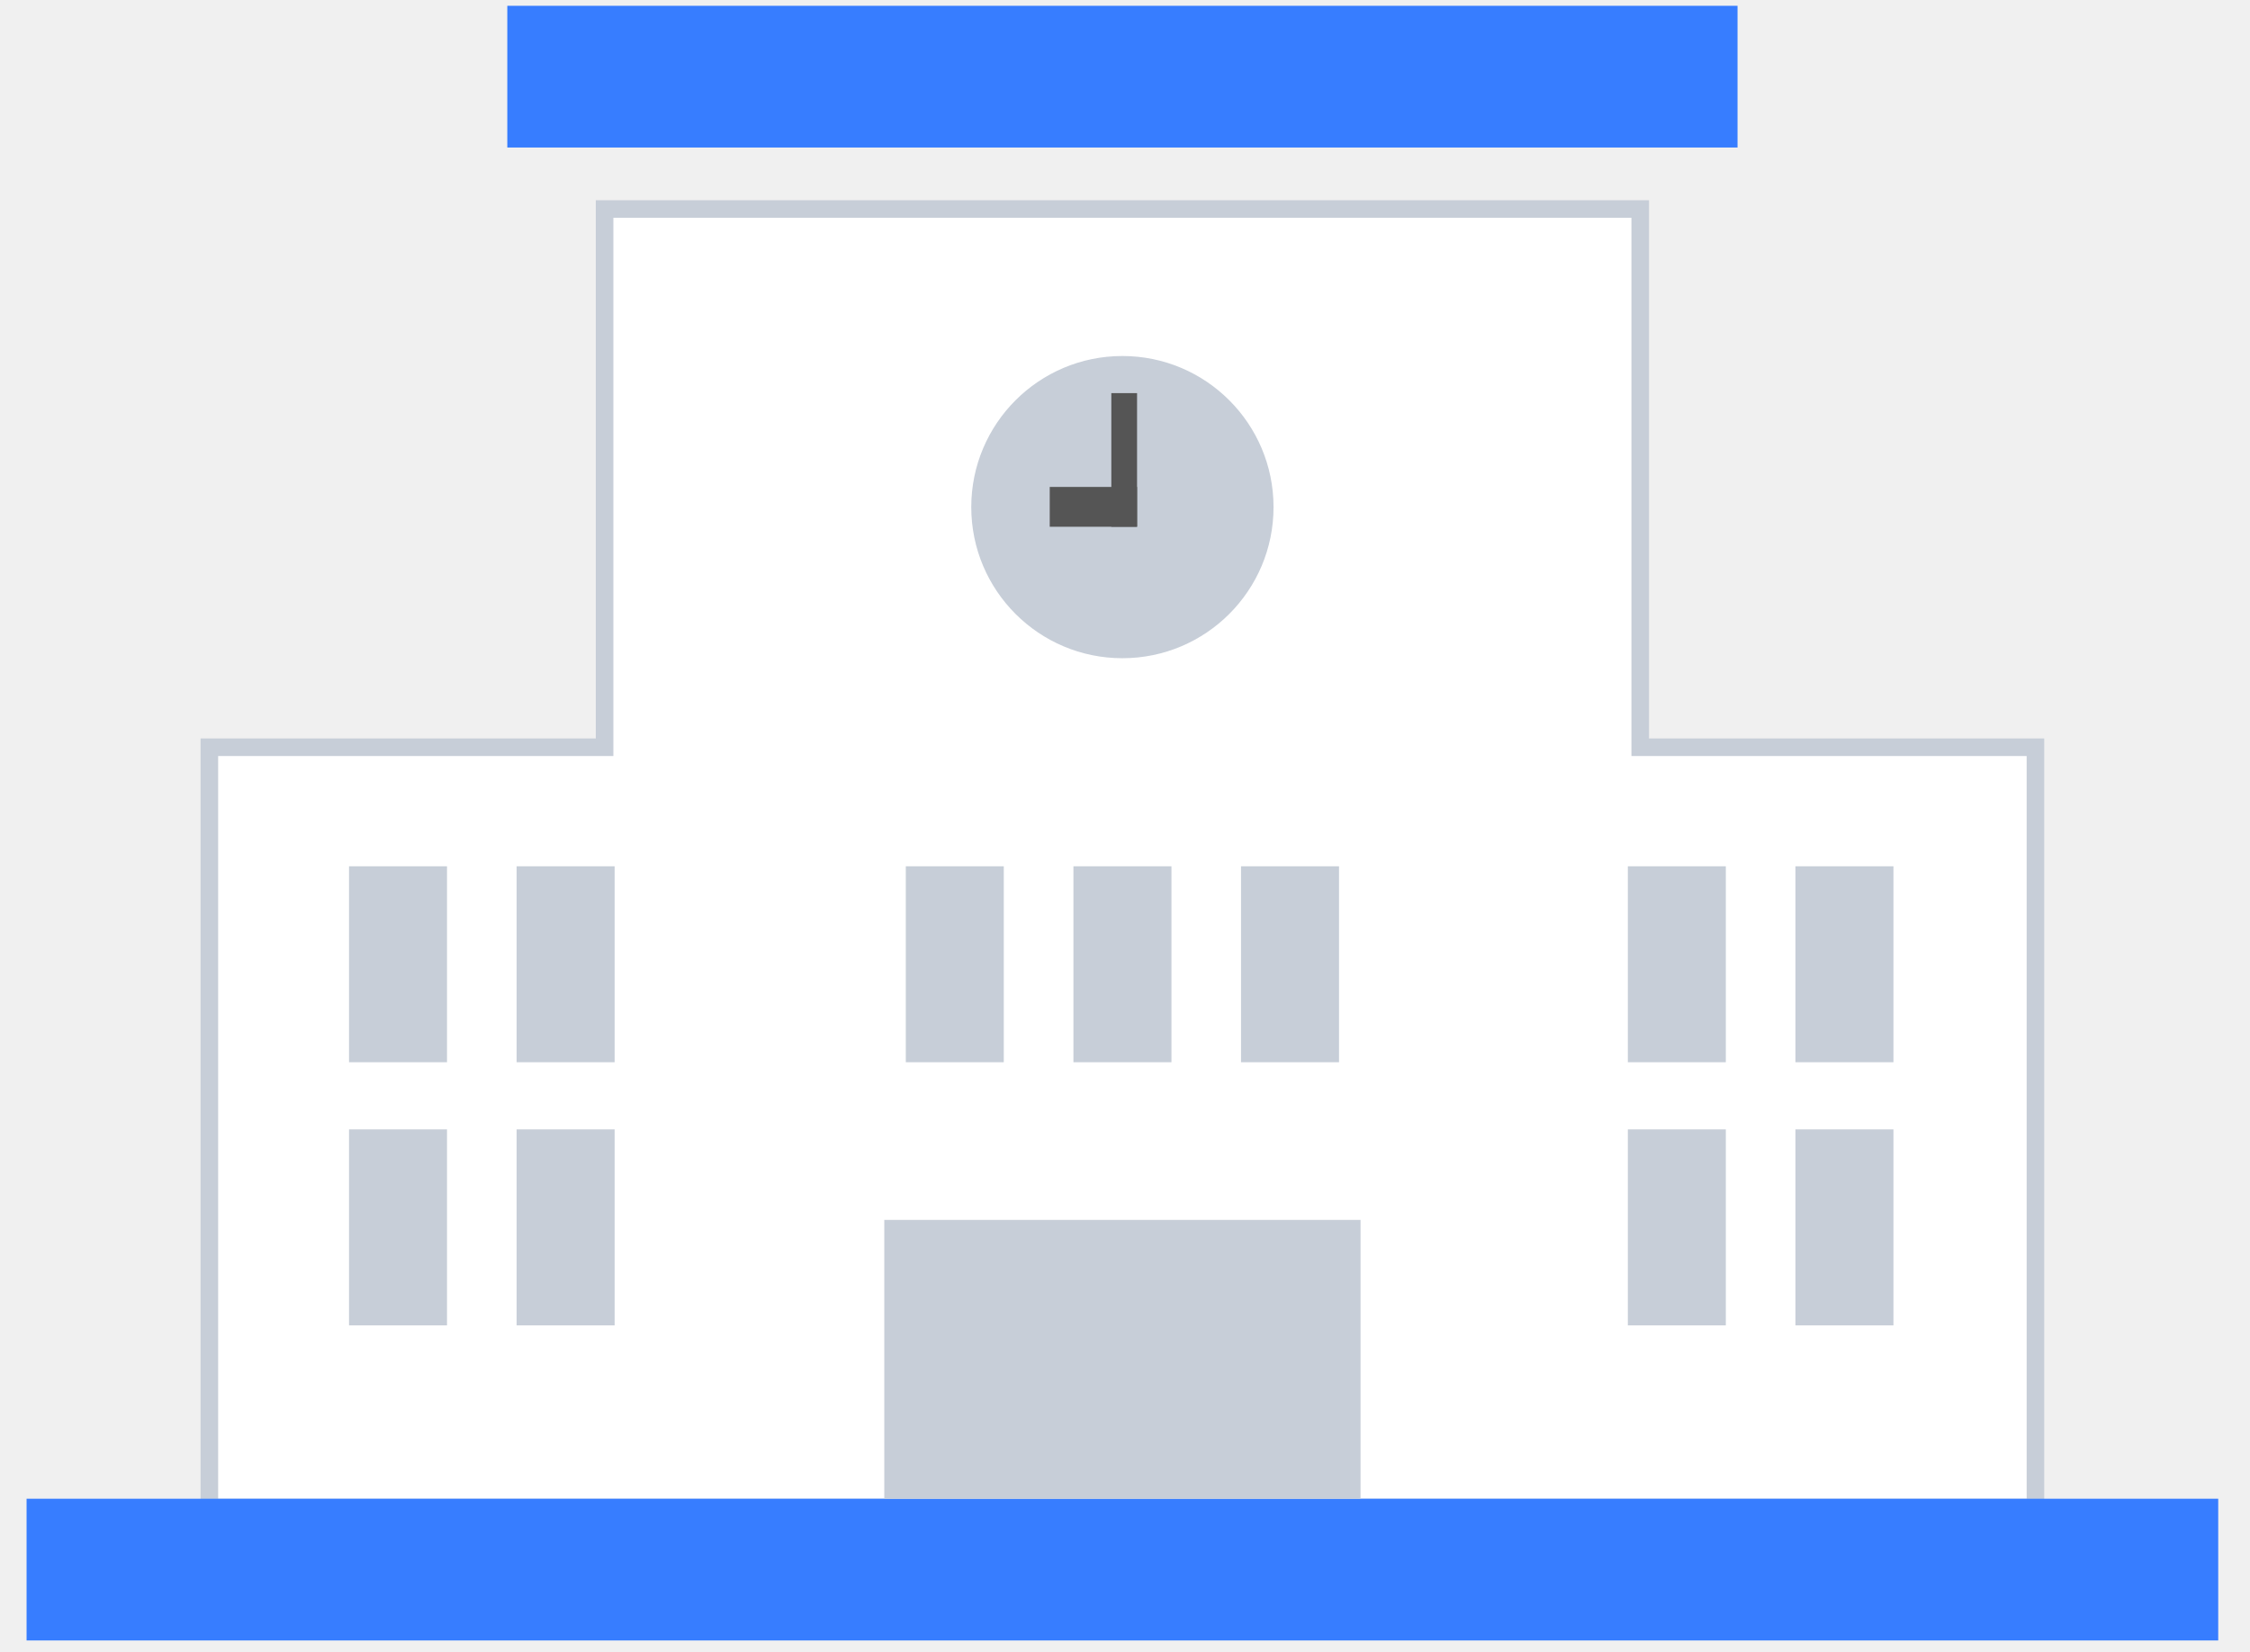
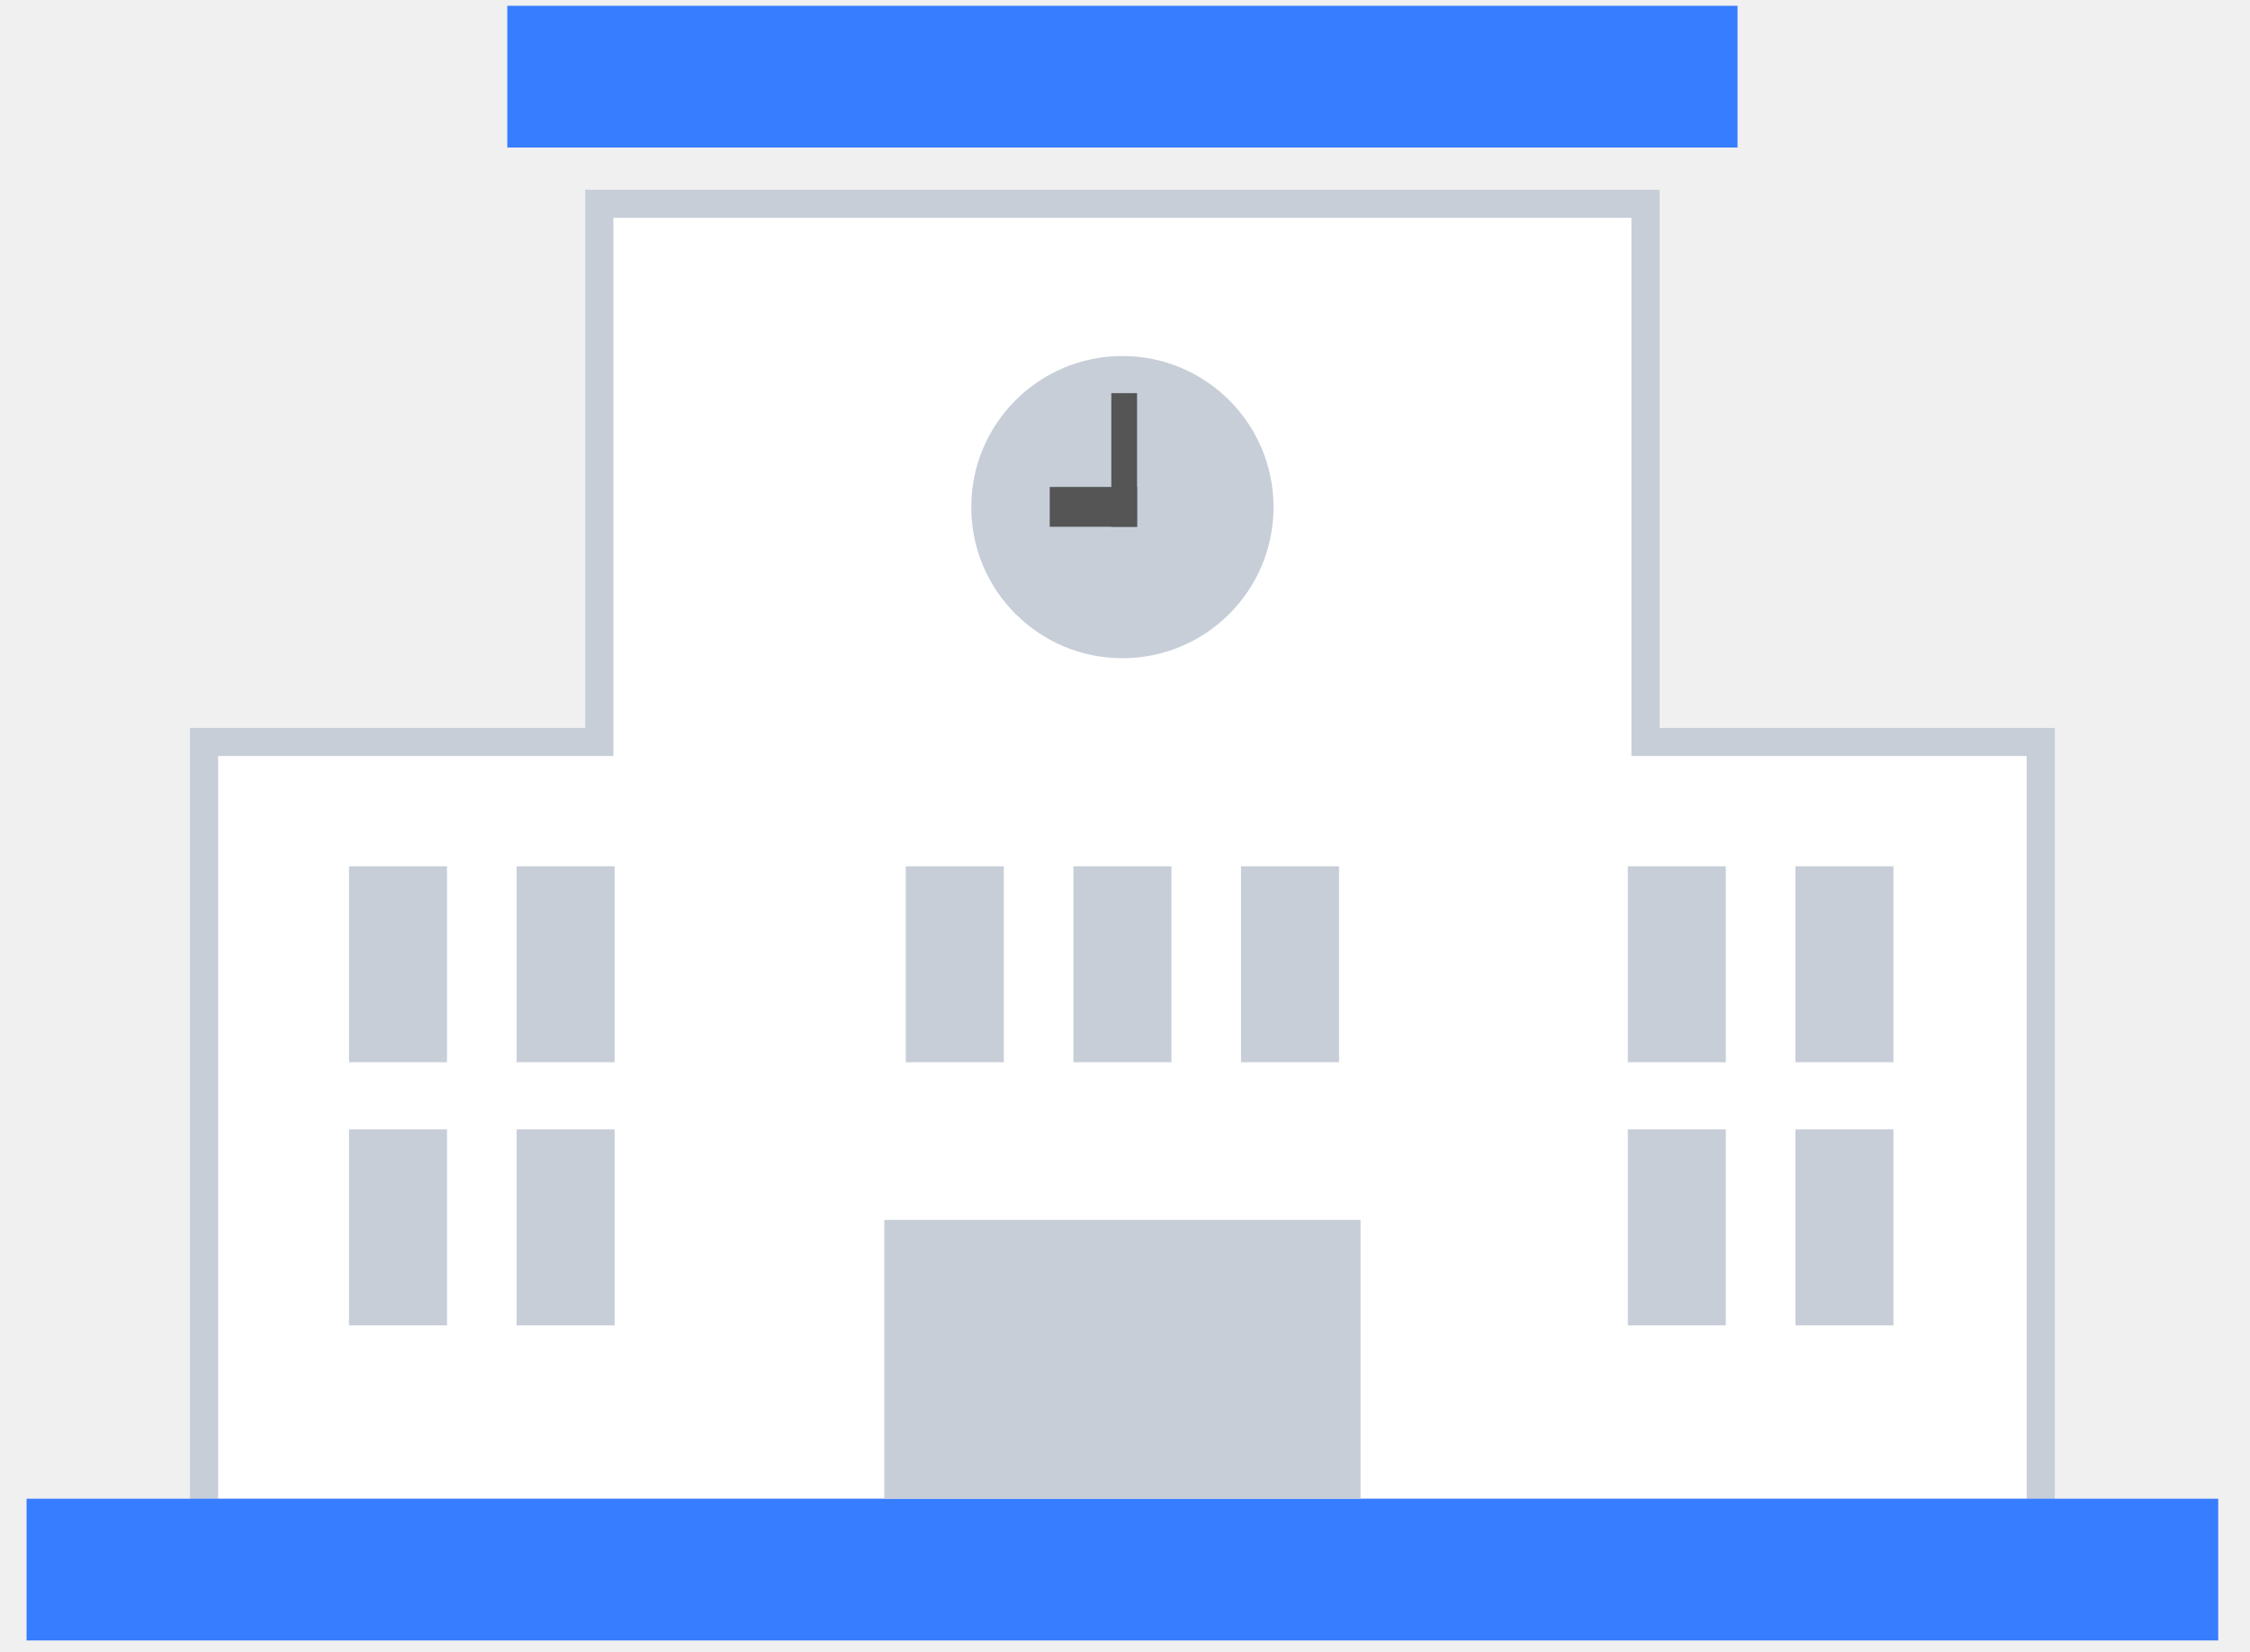
<svg xmlns="http://www.w3.org/2000/svg" width="64" height="47" viewBox="0 0 64 47" fill="none">
-   <path d="M57.647 42.891H57.897V42.641V21.51V21.26H57.647H46.655V6.197V5.947H46.405H17.447H17.197V6.197V21.26H6.205H5.955V21.51V42.641V42.891H6.205H57.647Z" fill="white" stroke="#C7CED8" stroke-width="0.5" />
+   <path d="M57.647 43.041H58.047V42.641V21.51V21.11H57.647H46.805V6.197V5.797H46.405H17.447H17.047V6.197V21.11H6.205H5.805V21.51V42.641V43.041H6.205H57.647Z" fill="white" stroke="#C7CED8" stroke-width="0.8" />
  <path d="M63.096 42.641H0.756V46.673H63.096V42.641Z" fill="#377DFF" />
  <path d="M38.7 34.708H25.153V42.641H38.7V34.708Z" fill="#C7CED8" />
  <path d="M36.225 14.428C36.225 16.802 34.3 18.727 31.926 18.727C29.552 18.727 27.627 16.802 27.627 14.428C27.627 12.054 29.552 10.129 31.926 10.129C34.3 10.129 36.225 12.054 36.225 14.428Z" fill="#C7CED8" />
  <path d="M32.343 11.185H31.611V14.987H32.343V11.185Z" fill="#555555" />
  <path d="M32.343 13.854H29.859V14.987H32.343V13.854Z" fill="#555555" />
  <path d="M12.715 24.647H9.928V30.222H12.715V24.647Z" fill="#C7CED8" />
  <path d="M12.715 32.133H9.928V37.708H12.715V32.133Z" fill="#C7CED8" />
  <path d="M17.483 24.647H14.695V30.222H17.483V24.647Z" fill="white" />
  <path d="M17.483 32.133H14.695V37.708H17.483V32.133Z" fill="#C7CED8" />
  <path d="M49.09 24.647H46.303V30.222H49.09V24.647Z" fill="#C7CED8" />
  <path d="M49.09 32.133H46.303V37.708H49.09V32.133Z" fill="#C7CED8" />
  <path d="M53.858 24.647H51.07V30.222H53.858V24.647Z" fill="#C7CED8" />
  <path d="M53.858 32.133H51.07V37.708H53.858V32.133Z" fill="#C7CED8" />
  <path d="M17.483 24.647H14.695V30.222H17.483V24.647Z" fill="#C7CED8" />
  <path d="M28.552 24.647H25.765V30.222H28.552V24.647Z" fill="#C7CED8" />
  <path d="M33.321 24.647H30.533V30.222H33.321V24.647Z" fill="#C7CED8" />
  <path d="M38.088 24.647H35.3V30.222H38.088V24.647Z" fill="#C7CED8" />
  <path d="M49.423 0.165H14.43V4.197H49.423V0.165Z" fill="#377DFF" />
</svg>
